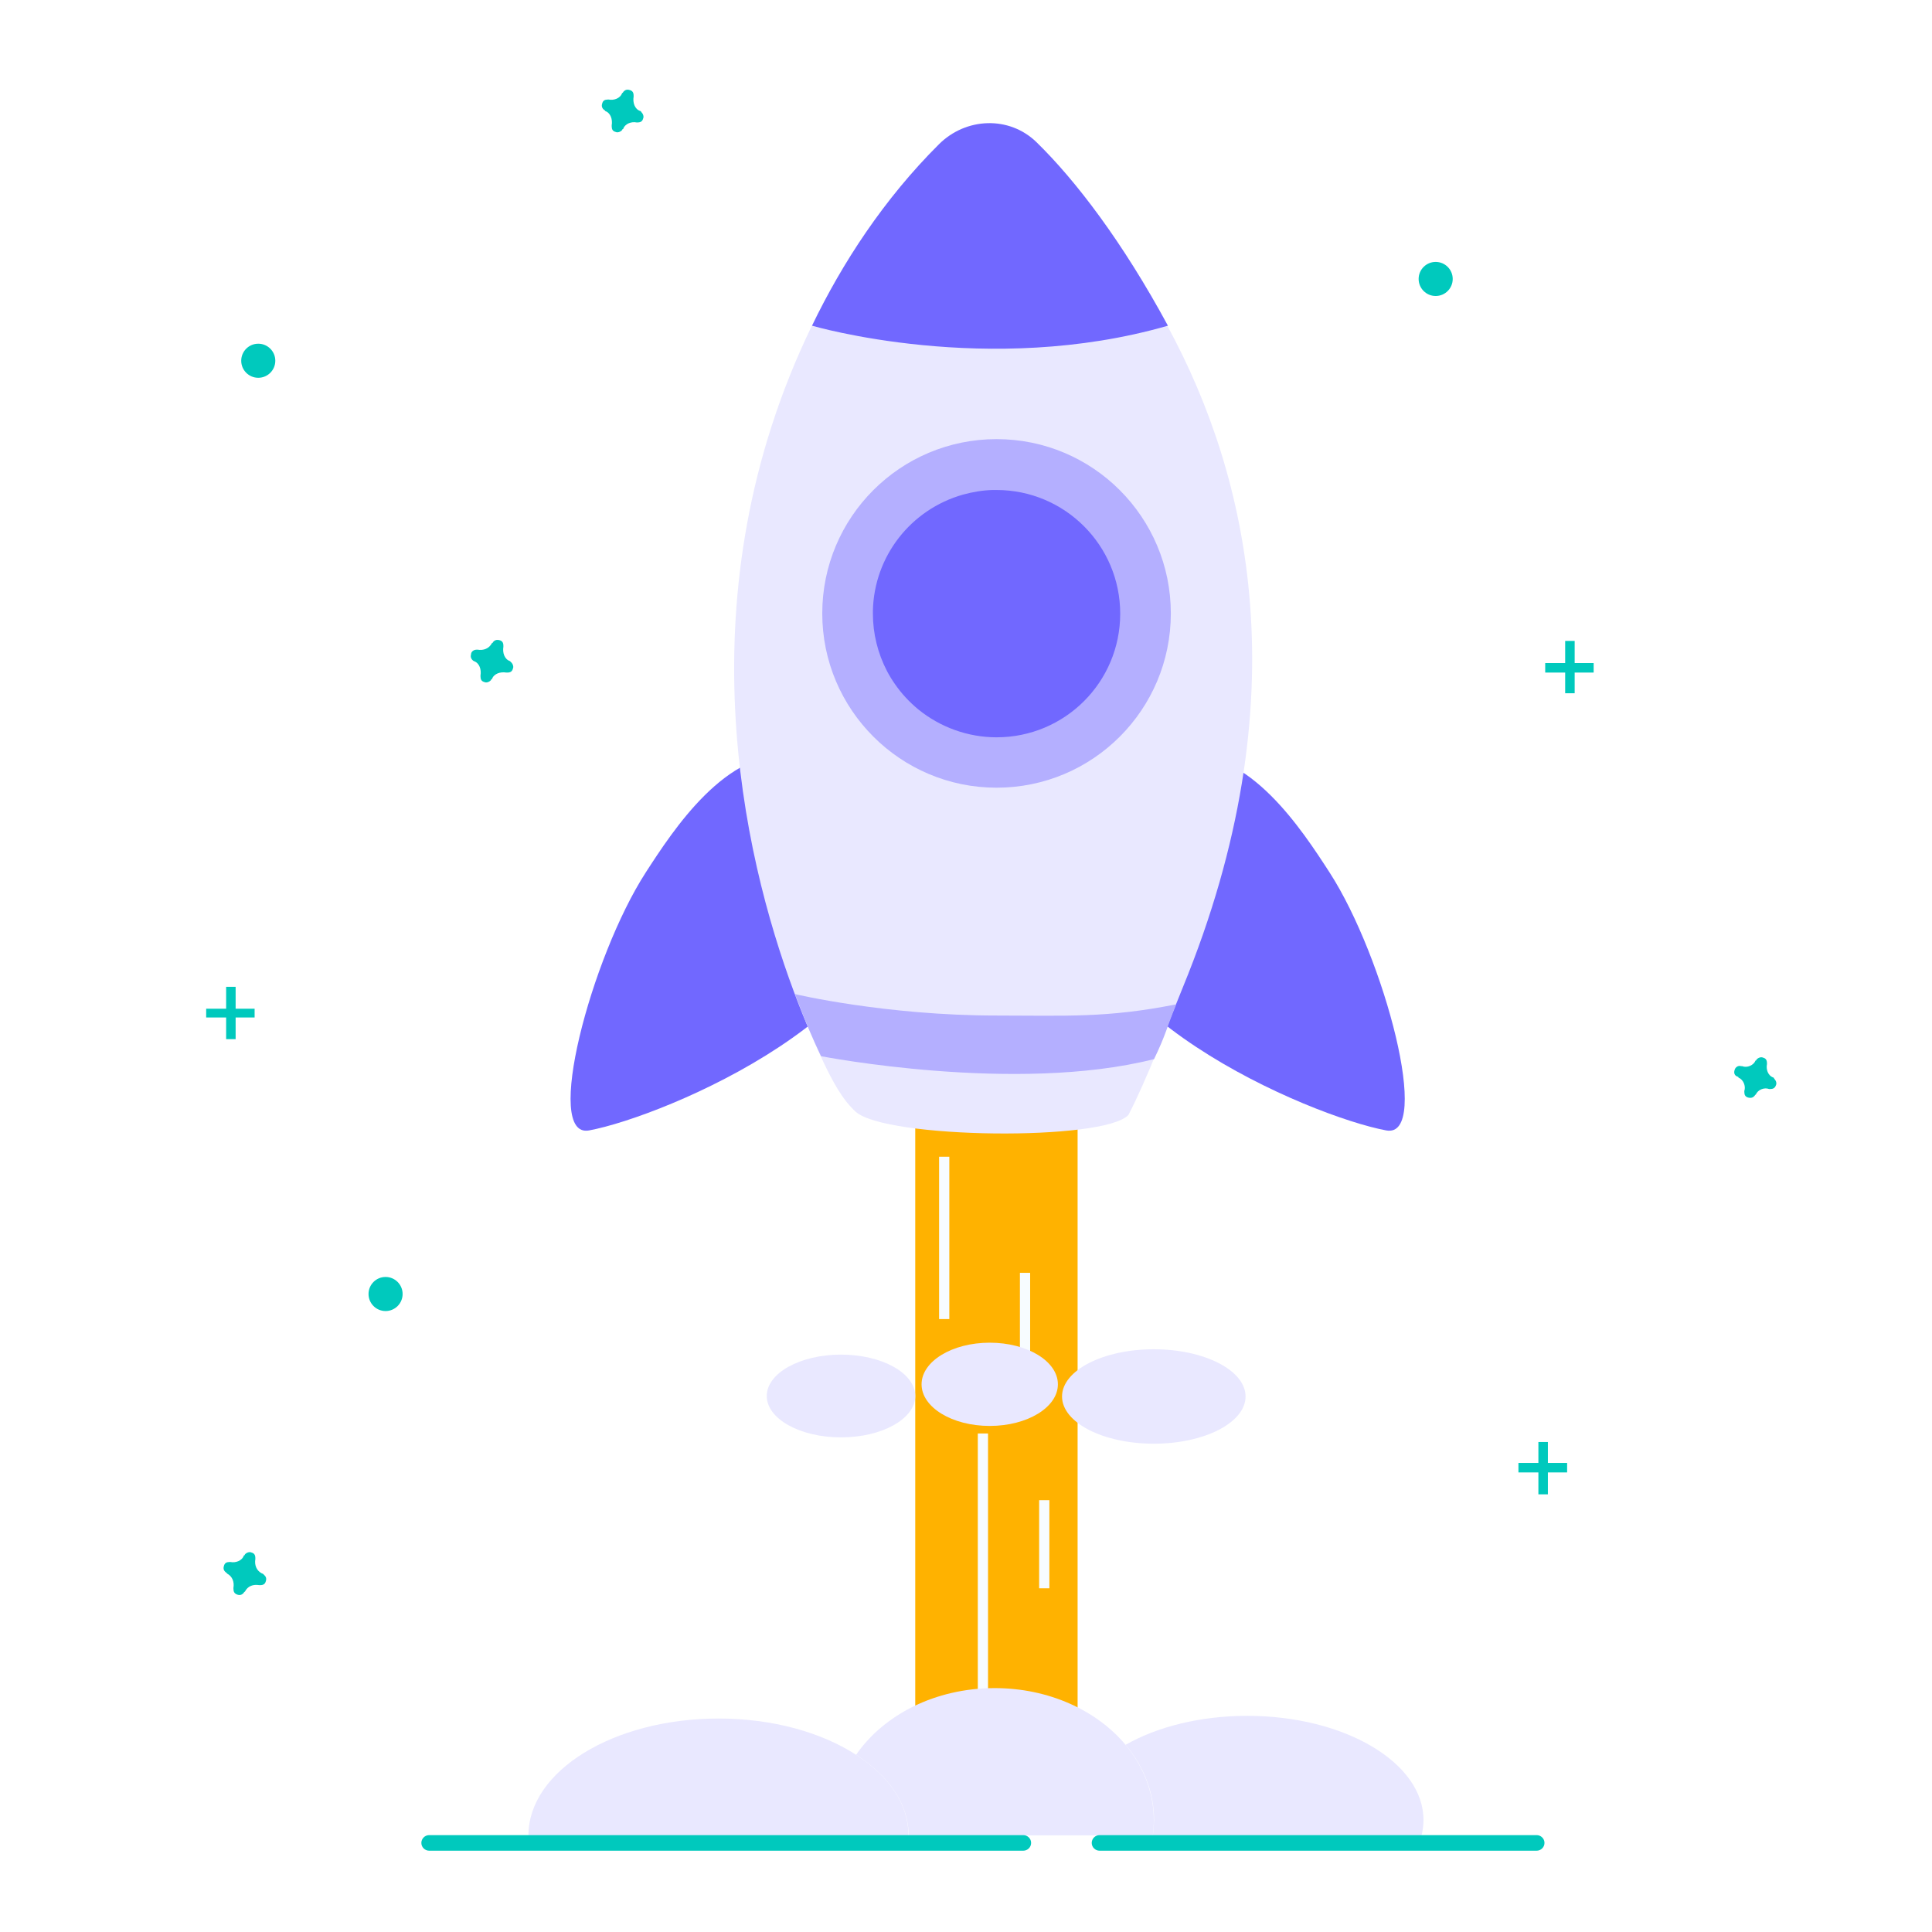
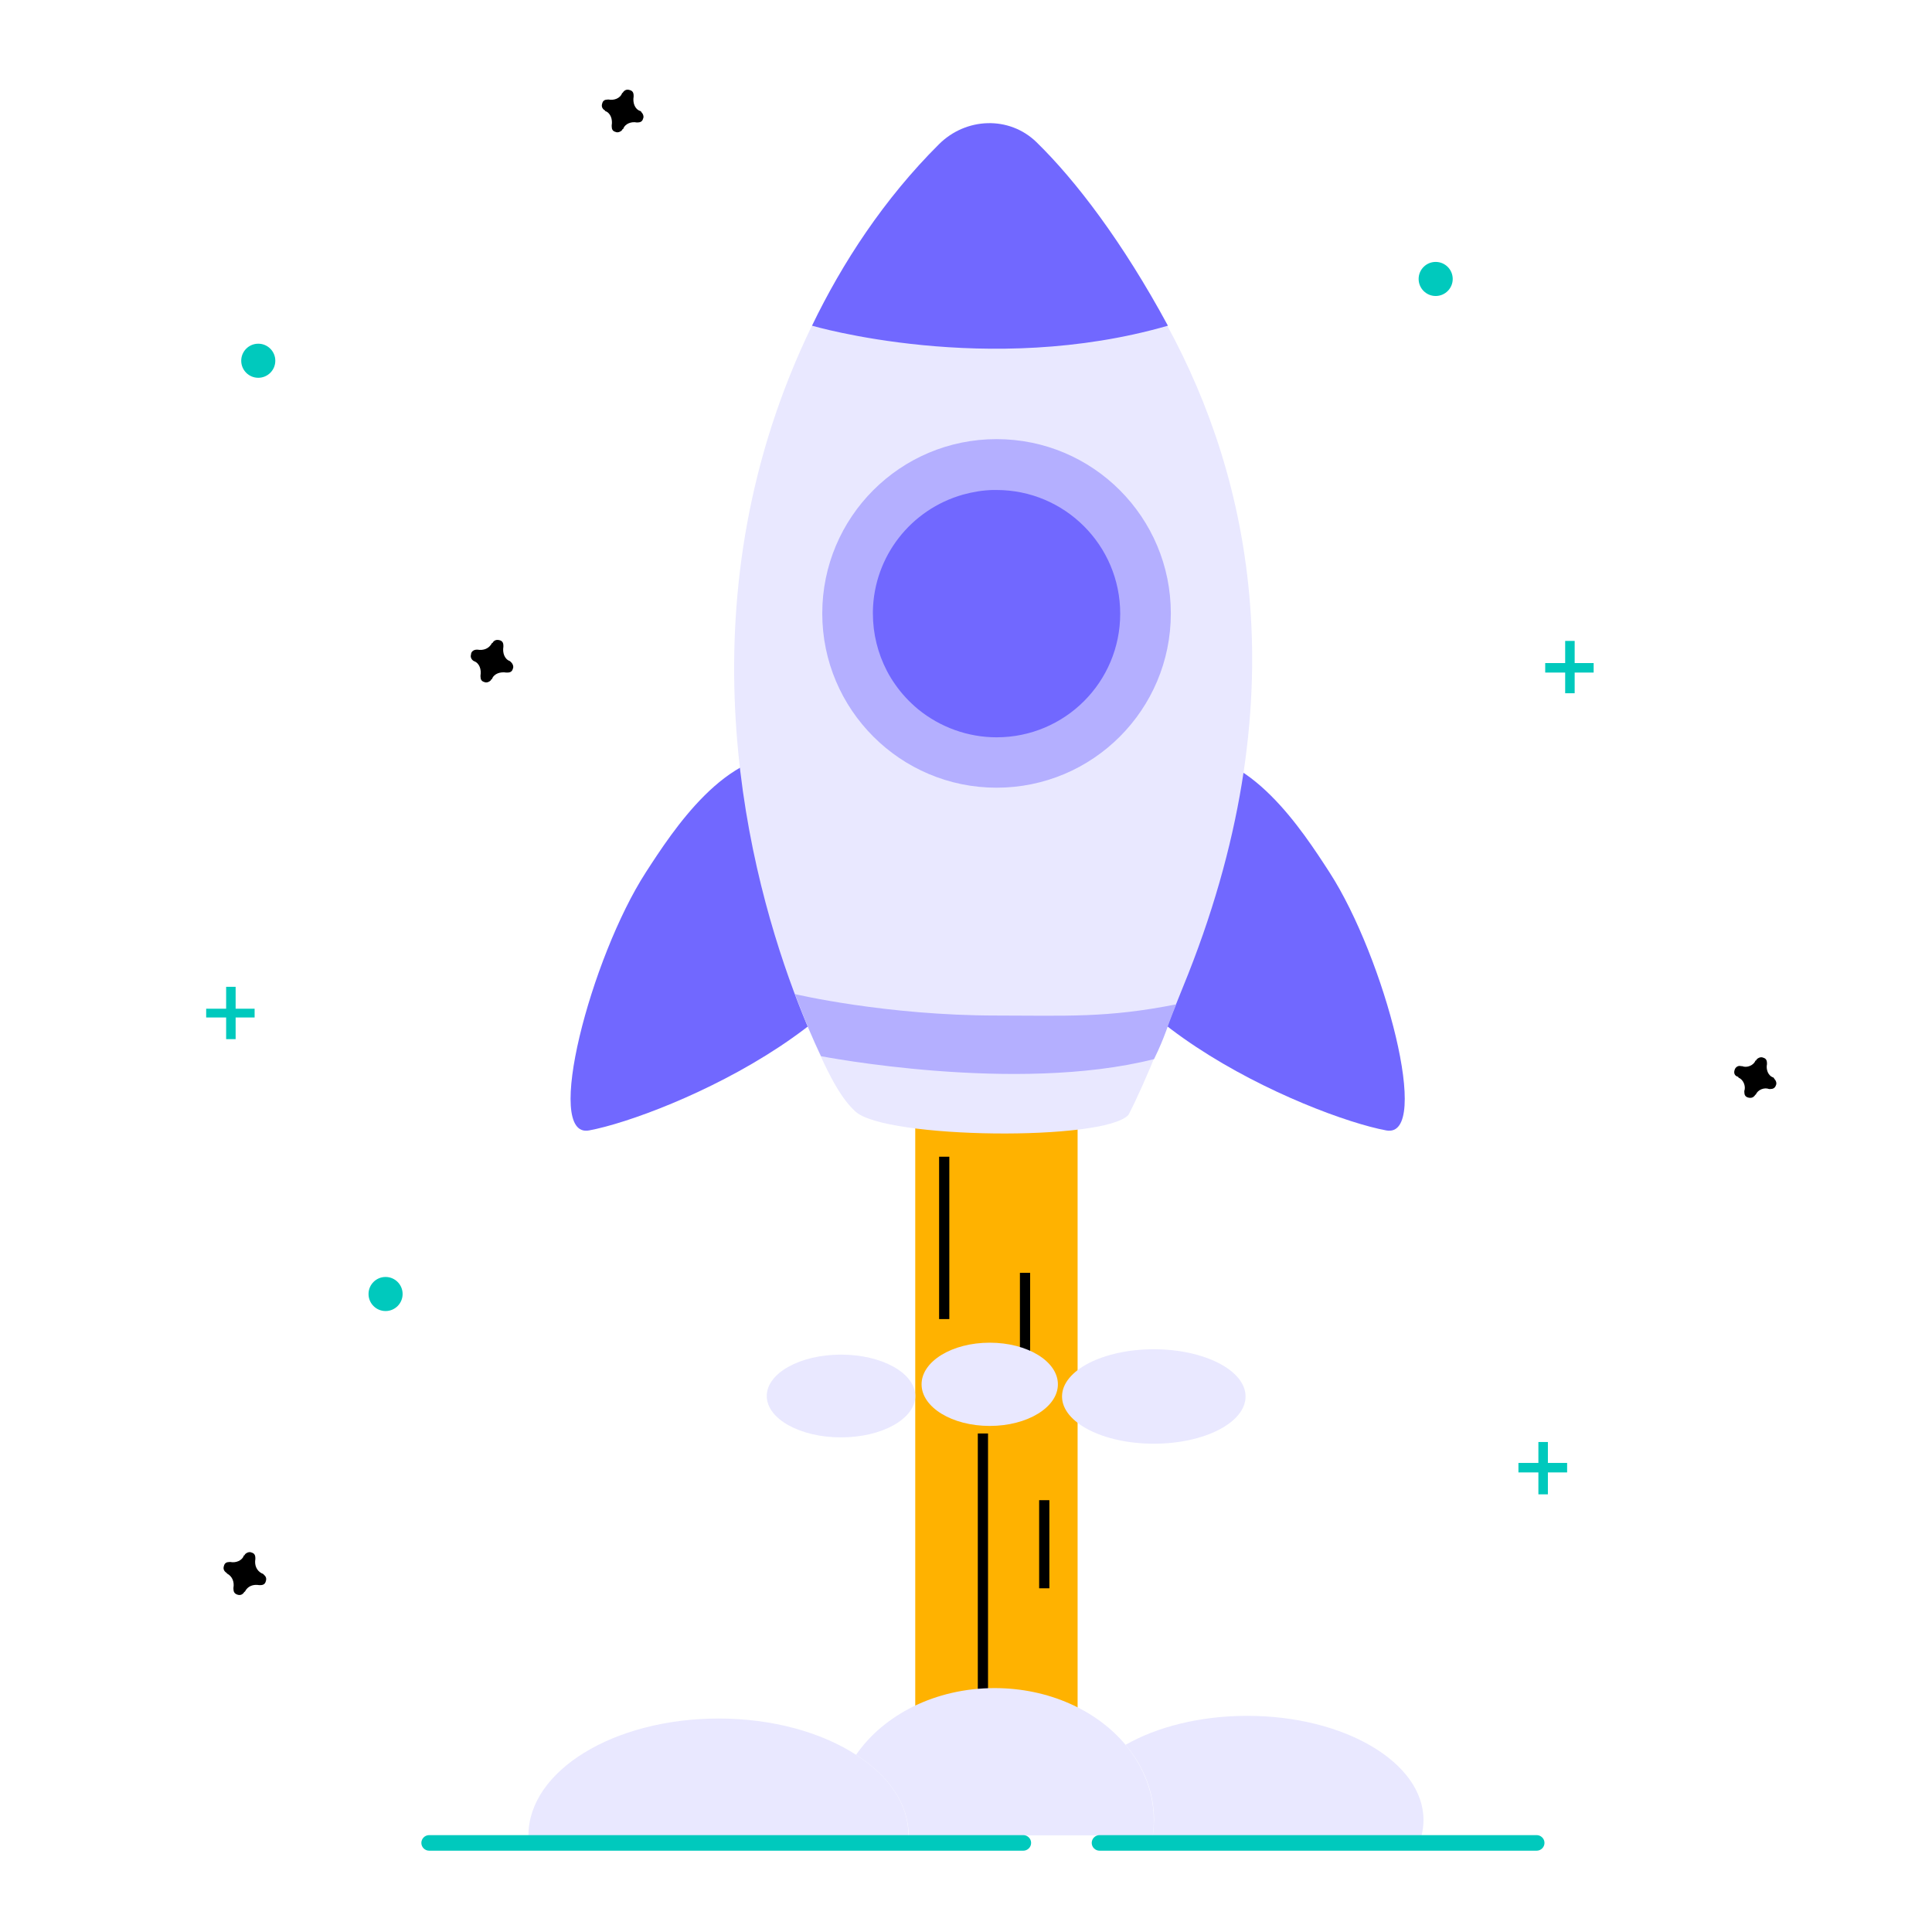
- <svg xmlns="http://www.w3.org/2000/svg" version="1.1" viewBox="0 0 793.7 793.7">
-   <style>
-         .base-color { fill: #b4afff; } .base-color-low { fill: #e9e8ff; } .base-color-high { fill: #7168ff; } .accent-color { fill: #9bebd0; } .accent-color-high { fill: #00c9bd; } .accent-color-low { fill: #e1f9ef; } .white { fill: #f7fcff; } .grey { fill: #deebf4; } .black { fill: #1D3344; } .warning { fill: #ffb200; } .vibrating { animation: vibrating 2s linear infinite both; } @keyframes vibrating { 0% { transform: translate(0); } 10% { transform: translate(-3px, -3px); } 20% { transform: translate(3px, -3px); } 30% { transform: translate(-3px, 3px); } 40% { transform: translate(3px, 3px); } 50% { transform: translate(-3px, -3px); } 60% { transform: translate(3px, -3px); } 70% { transform: translate(-3px, 3px); } 80% { transform: translate(-3px, -3px); } 90% { transform: translate(3px, -3px); } 100% { transform: translate(0); } } .slide { animation: slide 1s ease-in-out infinite; } @keyframes slide { 0% { transform: translateY(-100px); opacity: 0; } 50% { opacity: 0.6; } 100% { transform: translateY(100px); opacity: 0; } } .pulsate-fwd { animation: pulsate-fwd 1s ease-in-out infinite both; } @keyframes pulsate-fwd { 0%, 100% { transform: translateX(0); transform-origin: bottom center; } 0% { transform: scale(0.9); } 50% { transform: translateX(-10px) scale(1.15); } 100% { transform: scale(0.9); } } .shake-horizontal { animation: shake-horizontal 5s cubic-bezier(0.455, 0.030, 0.515, 0.955) infinite both; } @keyframes shake-horizontal { 0%, 100% { transform: translateX(0); } 10%, 30%, 50%, 70% { transform: translateX(-15px); } 20%, 40%, 60% { transform: translateX(15px); } 80% { transform: translateX(10px); } 90% { transform: translateX(-10px); } } .ping { animation: ping 2s ease-out infinite both; } @keyframes ping { 0%, 100% { transform-origin: top center; } 0% { transform: scale(0.2); opacity: 0.85; } 50% { opacity: 0.45; } 80%, 100% { transform: scale(1.4); opacity: 0; } } .blinking { animation: blinking infinite both; } .blinking-short { animation-duration: 1s; } .blinking-long { animation-delay: 1s; animation-duration: 2s; } @keyframes blinking { 0% { opacity: 1; } 50% { opacity: 0.1; } 100% { opacity: 1; } }
-     </style>
+ <svg xmlns="http://www.w3.org/2000/svg" viewBox="0 0 793.7 793.7">
+   <style>@keyframes vibrating{0%{transform:translate(0)}10%,50%,80%{transform:translate(-3px,-3px)}20%,60%,90%{transform:translate(3px,-3px)}30%,70%{transform:translate(-3px,3px)}40%{transform:translate(3px,3px)}}@keyframes slide{0%{transform:translateY(-100px);opacity:0}50%{opacity:.6}}@keyframes pulsate-fwd{0%{transform:translateX(0);transform-origin:bottom center;transform:scale(.9)}50%{transform:translateX(-10px) scale(1.15)}}@keyframes shake-horizontal{0%{transform:translateX(0)}10%,30%,50%,70%{transform:translateX(-15px)}20%,40%,60%{transform:translateX(15px)}80%{transform:translateX(10px)}90%{transform:translateX(-10px)}}@keyframes ping{0%{transform-origin:top center;transform:scale(.2);opacity:.85}50%{opacity:.45}80%{transform:scale(1.4);opacity:0}}@keyframes blinking{0%{opacity:1}50%{opacity:.1}}.base-color{fill:#b4afff}.base-color-low{fill:#e9e8ff}.base-color-high{fill:#7168ff}.accent-color-high{fill:#00c9bd}.white{fill:#f7fcff}.warning{fill:#ffb200}.vibrating{animation:vibrating 2s linear infinite both}.slide{animation:slide 1s ease-in-out infinite}.pulsate-fwd{animation:pulsate-fwd 1s ease-in-out infinite both}.shake-horizontal{animation:shake-horizontal 5s cubic-bezier(.455,.03,.515,.955) infinite both}.ping{animation:ping 2s ease-out infinite both}.blinking{animation:blinking infinite both}.blinking-short{animation-duration:1s}.blinking-long{animation-delay:1s;animation-duration:2s}</style>
  <g id="shuttle_body" class="vibrating">
    <g id="fire">
      <path id="base" d="M376 107.4h66.7v610.4H376z" class="warning" />
-       <g id="lines" class="white slide">
-         <path d="M385.8 475.2h4.2v66.7h-4.2zM419 389.9h4.2v66.7H419zM419 522.9h4.2v36.2H419z" />
-         <path d="M426.9 616.3h4.2v36.2h-4.2z" />
-         <path d="M401.7 588.9h4.2v128.9h-4.2zM385.8 114.3h4.2V181h-4.2zM419 161.9h4.2v36.2H419z" />
-         <path d="M426.9 255.4h4.2v36.2h-4.2z" />
-         <path d="M393.1 400.9h4.2v36.2h-4.2z" />
-         <path d="M401.7 228h4.2v128.9h-4.2z" />
-       </g>
+       <path d="M385.8 475.2h4.2v66.7h-4.2zm33.2-85.3h4.2v66.7H419zm0 133h4.2v36.2H419zm7.9 93.4h4.2v36.2h-4.2zm-25.2-27.4h4.2v128.9h-4.2zm-15.9-474.6h4.2V181h-4.2zm33.2 47.6h4.2v36.2H419zm7.9 93.5h4.2v36.2h-4.2zm-33.8 145.5h4.2v36.2h-4.2zm8.6-172.9h4.2v128.9h-4.2z" id="lines" />
      <g id="fire_smoke" class="base-color-low ping">
        <ellipse cx="345.5" cy="573.5" rx="30.5" ry="17" />
        <ellipse cx="406.6" cy="568.7" rx="28" ry="17.1" />
        <ellipse cx="474" cy="573.7" rx="37.7" ry="19.4" />
      </g>
    </g>
-     <path id="wings" d="M485.4 310.2c27.7-2.9 49.6 30.9 60.8 48.2 22.6 35 42.2 109.5 23.3 106-31.2-5.8-134.8-49.5-126.5-108.3 2.9-21.2 21.5-43.7 42.4-45.9zM326.1 310.2c-27.7-2.9-49.6 30.9-60.8 48.2-22.6 35-42.2 109.5-23.3 106 31.2-5.8 134.8-49.5 126.5-108.3-2.9-21.2-21.5-43.7-42.4-45.9z" class="base-color-high" />
+     <path id="wings" d="M485.4 310.2c27.7-2.9 49.6 30.9 60.8 48.2 22.6 35 42.2 109.5 23.3 106-31.2-5.8-134.8-49.5-126.5-108.3 2.9-21.2 21.5-43.7 42.4-45.9zm-159.3 0c-27.7-2.9-49.6 30.9-60.8 48.2-22.6 35-42.2 109.5-23.3 106 31.2-5.8 134.8-49.5 126.5-108.3-2.9-21.2-21.5-43.7-42.4-45.9z" class="base-color-high" />
    <path d="M485.9 405.7c-5.6 13.7-14.8 37.9-22.3 52.3-9.8 10.9-99.7 9.9-112.1-1.3-5.6-5.1-9.6-12.9-12.9-19.7-3.3-7-7.8-17.1-12.5-29.7-20.9-56.2-45.9-163.3 7.4-273.4 12.6-26.2 32.3-49.5 53-73.6 8.3-9.6 27.7-10.6 37-1.8 16.3 15.5 36.7 39.5 56.1 75.4 33.6 61.8 54.9 153.4 6.3 271.8z" class="base-color-low" />
    <g id="porthole">
      <path d="M409.4 180.4c-39.6 0-71.6 32.1-71.6 71.6s32.1 71.6 71.6 71.6c39.6 0 71.6-32.1 71.6-71.6s-32-71.6-71.6-71.6" class="base-color" />
      <path d="M409.4 201.3h-1.6c-4.1.1-8.2.8-12.2 1.9-21.5 6.1-36.5 25.4-37 47.7v1.2c0 8.2 2 16.3 5.8 23.6 1 1.9 2.1 3.7 3.3 5.4 2.7 3.9 5.9 7.3 9.5 10.3 9.1 7.4 20.5 11.5 32.2 11.5 28.1 0 50.8-22.7 50.8-50.8 0-28.1-22.8-50.8-50.8-50.8" class="base-color-high" />
    </g>
    <path d="M479.8 133.8c-73.8 21.3-146.2 0-146.2 0 12.4-25.8 29.6-52.1 52.1-74.5 11.1-11.1 28.9-11.8 40.1-.9 16.1 15.7 35.4 41 54 75.4z" class="base-color-high" />
    <path d="M409.4 417.2c-45.6 0-82.8-8.8-82.8-8.8 4.1 11 7.5 18.8 10.7 25.5 0 0 80 15.6 136.8 1.2 4.7-9.6 5.3-13.2 9.1-22.5-28.6 5.7-45.6 4.6-73.8 4.6z" class="base-color" />
  </g>
  <g id="smoke_bottom" class="base-color-low pulsate-fwd">
    <path d="M351.7 720.9c-14.2-9.2-34.3-14.9-56.5-14.9-43.1 0-78.1 21.5-78.1 48h156.1c.1-12.8-8.1-24.5-21.5-33.1zM473.6 754H584c.5-2 .8-4.1.8-6.3 0-23.6-32.4-42.8-72.4-42.8-19.4 0-37 4.5-50 11.9 7.4 8.8 11.7 19.4 11.7 30.9-.1 2.2-.2 4.3-.5 6.3z" />
    <path d="M462.4 716.8c-11.8-14.1-31.5-23.3-53.8-23.3-24.4 0-45.6 11-56.9 27.4 13.4 8.6 21.6 20.3 21.6 33.1h100.3c.3-2.1.4-4.1.4-6.3 0-11.4-4.3-22.1-11.6-30.9z" />
  </g>
-   <path id="ground" d="M420.4 760.3H176.3c-1.7 0-3.2-1.4-3.2-3.2 0-1.7 1.4-3.2 3.2-3.2h244.1c1.7 0 3.2 1.4 3.2 3.2 0 1.8-1.5 3.2-3.2 3.2zM631.3 760.3H451.7c-1.7 0-3.2-1.4-3.2-3.2 0-1.7 1.4-3.2 3.2-3.2h179.6c1.7 0 3.2 1.4 3.2 3.2 0 1.8-1.5 3.2-3.2 3.2z" class="accent-color-high shake-horizontal" />
+   <path id="ground" d="M420.4 760.3H176.3c-1.7 0-3.2-1.4-3.2-3.2 0-1.7 1.4-3.2 3.2-3.2h244.1c1.7 0 3.2 1.4 3.2 3.2 0 1.8-1.5 3.2-3.2 3.2zm210.9 0H451.7c-1.7 0-3.2-1.4-3.2-3.2 0-1.7 1.4-3.2 3.2-3.2h179.6c1.7 0 3.2 1.4 3.2 3.2 0 1.8-1.5 3.2-3.2 3.2z" class="accent-color-high shake-horizontal" />
  <g id="cross_stars" class="accent-color-high">
    <path d="M92.9 405.4h3.9v21.5h-3.9z" />
-     <path d="M104.6 414.4v3.6H84.7v-3.6z" />
-     <path d="M643 263.3h3.9v21.5H643z" />
-     <path d="M654.7 272.4v3.9h-19.9v-3.9z" />
-     <path d="M632 592.4h3.9v21.5H632z" />
+     <path d="M104.6 414.4v3.6H84.7v-3.6zM643 263.3h3.9v21.5H643z" />
+     <path d="M654.7 272.4v3.9h-19.9v-3.9zm-22.7 320h3.9v21.5H632z" />
    <path d="M643.8 601v3.9h-20V601z" />
  </g>
-   <g id="exagonal_stars" class="accent-color-high blinking blinking-short">
-     <path d="M263 45.6c-2.3-.8-3.1-3.5-2.7-5.9v-.4c0-1.2-.4-2-1.6-2.3-1.2-.4-2 0-2.7.8 0 0 0 .4-.4.4-.8 2.3-3.5 3.1-5.5 2.7h-.4c-1.2 0-2 .4-2.3 1.6-.4 1.2 0 2 .8 2.7 0 0 .4 0 .4.4 2.3.8 3.1 3.5 2.7 5.9v.4c0 1.2.4 2 1.6 2.3.8.4 2 0 2.7-.8 0 0 0-.4.4-.4.8-2.3 3.5-3.1 5.5-2.7h.4c1.2 0 2-.4 2.3-1.6.4-.8 0-2-.8-2.7 0-.1 0-.4-.4-.4z" />
-     <path d="M107.6 646.4c-2.3-1.2-3.1-3.5-2.7-5.9v-.4c0-1.2-.4-2-1.6-2.3-.8-.4-2 0-2.7.8 0 0 0 .4-.4.4-.8 2.3-3.5 3.1-5.5 2.7h-.4c-1.2 0-2 .4-2.3 1.6-.4 1.2 0 2 .8 2.7 0 0 .4 0 .4.4 2.3 1.2 3.1 3.5 2.7 5.9v.4c0 1.2.4 2 1.6 2.4 1.2.4 2 0 2.7-.8 0 0 0-.4.4-.4 1.2-2.4 3.5-3.1 5.9-2.7h.4c1.2 0 2-.4 2.3-1.6.4-1.2 0-2-.8-2.7-.4-.5-.8-.5-.8-.5z" />
-     <path d="M209.5 271.6c-2.3-.8-3.1-3.5-2.7-5.9v-.4c0-1.2-.4-2-1.6-2.3s-2 0-2.7.8c0 0 0 .4-.4.4-1.2 2.3-3.5 3.1-5.9 2.7h-.4c-1.2 0-2.3.8-2.3 2-.4 1.2.4 2.3 1.2 2.7 2.3.8 3.1 3.5 2.7 5.9v.4c0 1.2.4 2 1.6 2.3.8.4 2 0 2.7-.8 0 0 0-.4.4-.4.8-2.3 3.5-3.1 5.9-2.7h.4c1.2 0 2-.4 2.3-1.6.4-.8 0-2-.8-2.7l-.4-.4z" />
-     <path d="M728.6 442.7c-2.4-.8-3.1-3.5-2.7-5.5v-.4c0-1.2-.4-2-1.6-2.3-.8-.4-2 0-2.7.8 0 0 0 .4-.4.4-.8 2-3.5 3.1-5.5 2.3h-.4c-1.2-.4-2.4.4-2.7 1.6-.4 1.2 0 2.3 1.2 2.7 0 0 .4 0 .4.4 2 .8 3.1 3.5 2.4 5.5v.4c0 1.2.4 2 1.6 2.3s2 0 2.7-.8c0 0 0-.4.4-.4.8-2 3.5-3.1 5.5-2.3h.4c1.2 0 2-.4 2.4-1.6.4-.8 0-2-.8-2.7.2 0-.2-.4-.2-.4z" />
-   </g>
+   <path d="M263 45.6c-2.3-.8-3.1-3.5-2.7-5.9v-.4c0-1.2-.4-2-1.6-2.3-1.2-.4-2 0-2.7.8 0 0 0 .4-.4.4-.8 2.3-3.5 3.1-5.5 2.7h-.4c-1.2 0-2 .4-2.3 1.6-.4 1.2 0 2 .8 2.7 0 0 .4 0 .4.4 2.3.8 3.1 3.5 2.7 5.9v.4c0 1.2.4 2 1.6 2.3.8.4 2 0 2.7-.8 0 0 0-.4.4-.4.8-2.3 3.5-3.1 5.5-2.7h.4c1.2 0 2-.4 2.3-1.6.4-.8 0-2-.8-2.7 0-.1 0-.4-.4-.4zM107.6 646.4c-2.3-1.2-3.1-3.5-2.7-5.9v-.4c0-1.2-.4-2-1.6-2.3-.8-.4-2 0-2.7.8 0 0 0 .4-.4.4-.8 2.3-3.5 3.1-5.5 2.7h-.4c-1.2 0-2 .4-2.3 1.6-.4 1.2 0 2 .8 2.7 0 0 .4 0 .4.4 2.3 1.2 3.1 3.5 2.7 5.9v.4c0 1.2.4 2 1.6 2.4 1.2.4 2 0 2.7-.8 0 0 0-.4.4-.4 1.2-2.4 3.5-3.1 5.9-2.7h.4c1.2 0 2-.4 2.3-1.6.4-1.2 0-2-.8-2.7-.4-.5-.8-.5-.8-.5zm101.9-374.8c-2.3-.8-3.1-3.5-2.7-5.9v-.4c0-1.2-.4-2-1.6-2.3s-2 0-2.7.8c0 0 0 .4-.4.4-1.2 2.3-3.5 3.1-5.9 2.7h-.4c-1.2 0-2.3.8-2.3 2-.4 1.2.4 2.3 1.2 2.7 2.3.8 3.1 3.5 2.7 5.9v.4c0 1.2.4 2 1.6 2.3.8.4 2 0 2.7-.8 0 0 0-.4.4-.4.8-2.3 3.5-3.1 5.9-2.7h.4c1.2 0 2-.4 2.3-1.6.4-.8 0-2-.8-2.7l-.4-.4zm519.1 171.1c-2.4-.8-3.1-3.5-2.7-5.5v-.4c0-1.2-.4-2-1.6-2.3-.8-.4-2 0-2.7.8 0 0 0 .4-.4.4-.8 2-3.5 3.1-5.5 2.3h-.4c-1.2-.4-2.4.4-2.7 1.6-.4 1.2 0 2.3 1.2 2.7 0 0 .4 0 .4.4 2 .8 3.1 3.5 2.4 5.5v.4c0 1.2.4 2 1.6 2.3s2 0 2.7-.8c0 0 0-.4.4-.4.8-2 3.5-3.1 5.5-2.3h.4c1.2 0 2-.4 2.4-1.6.4-.8 0-2-.8-2.7.2 0-.2-.4-.2-.4z" id="exagonal_stars" />
  <g id="oval_stars" class="accent-color-high blinking blinking-long">
    <ellipse cx="589.8" cy="114.6" rx="7" ry="7" />
    <ellipse cx="106.1" cy="148.2" rx="7" ry="7" />
    <ellipse cx="158.4" cy="531.6" rx="7" ry="7" />
  </g>
</svg>
